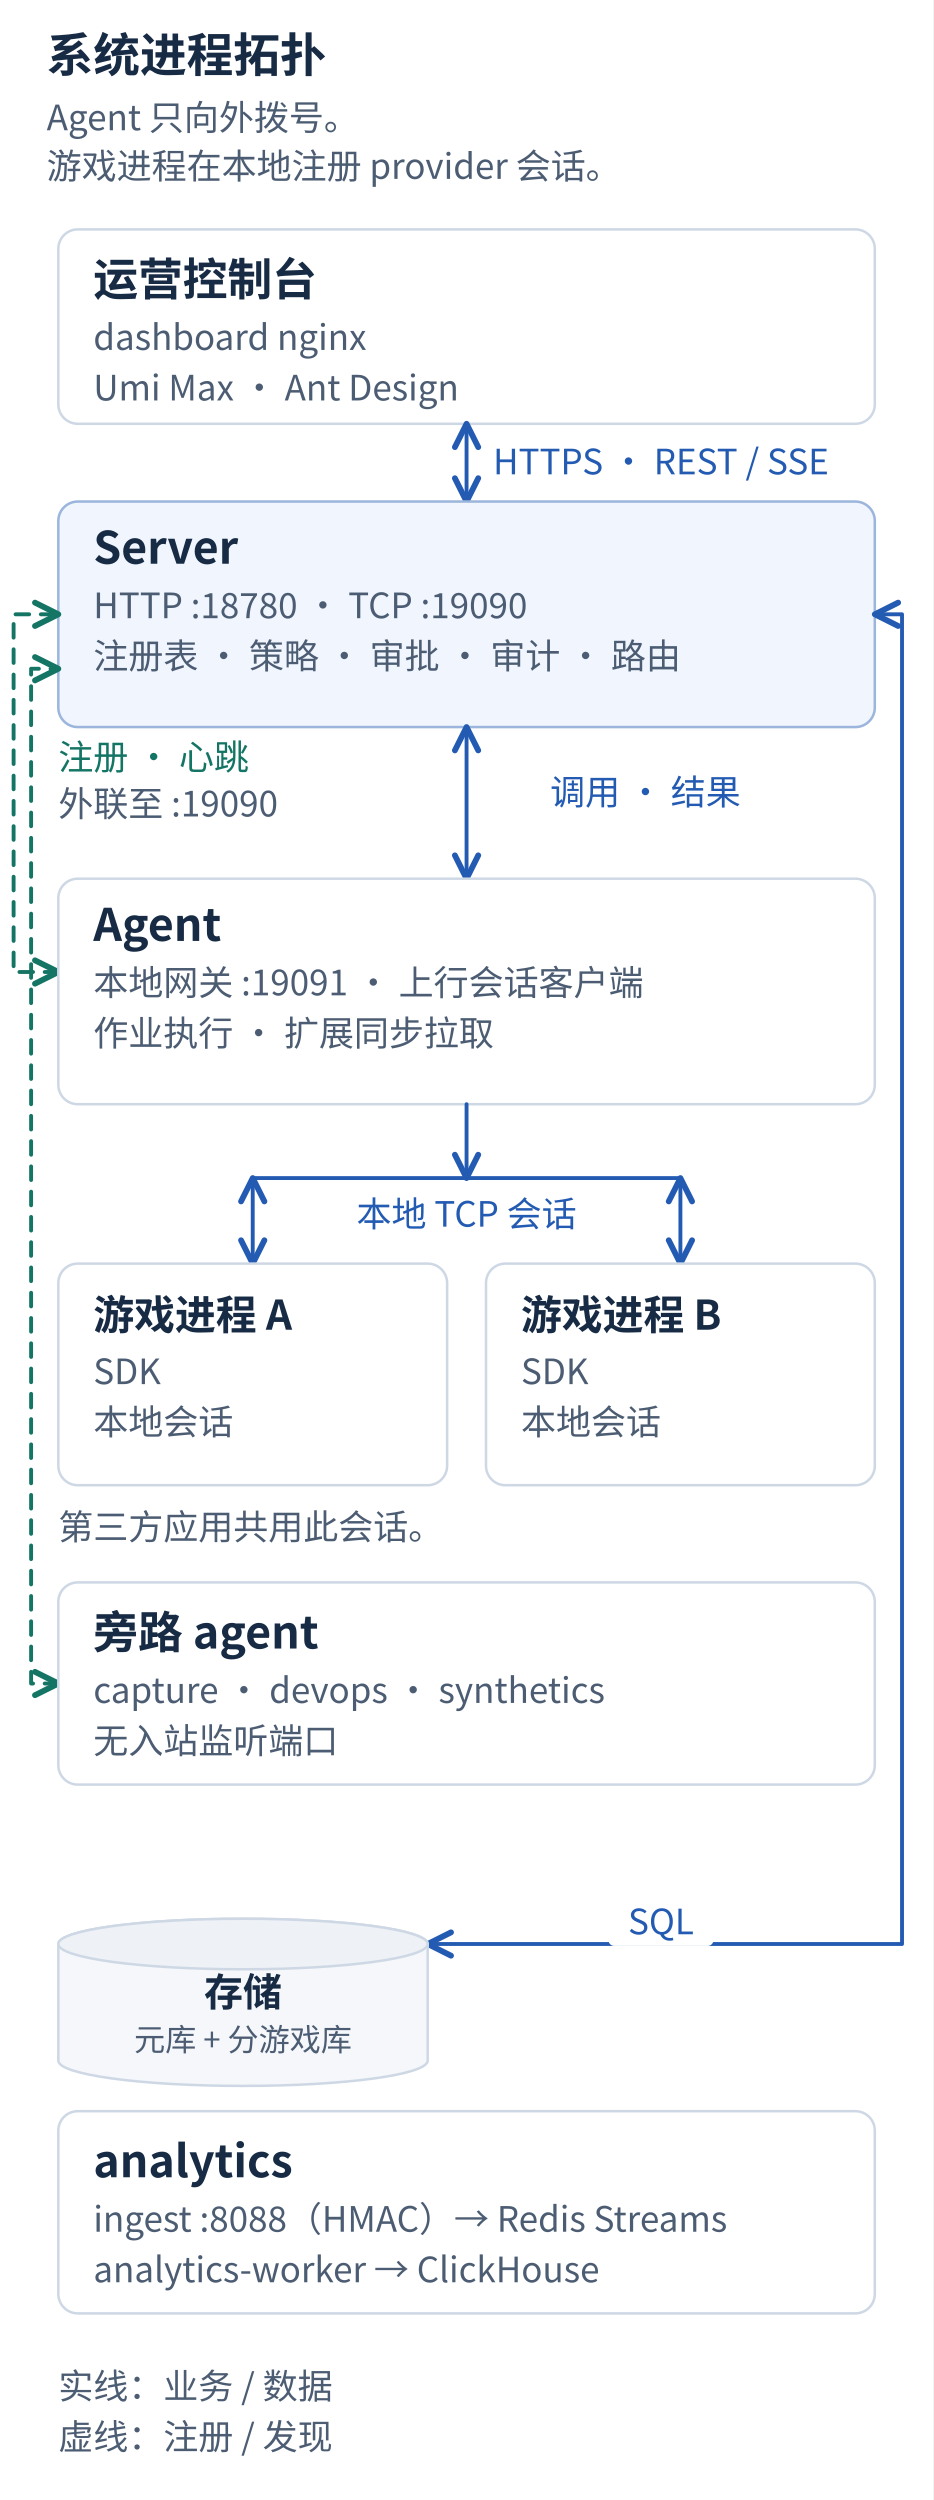
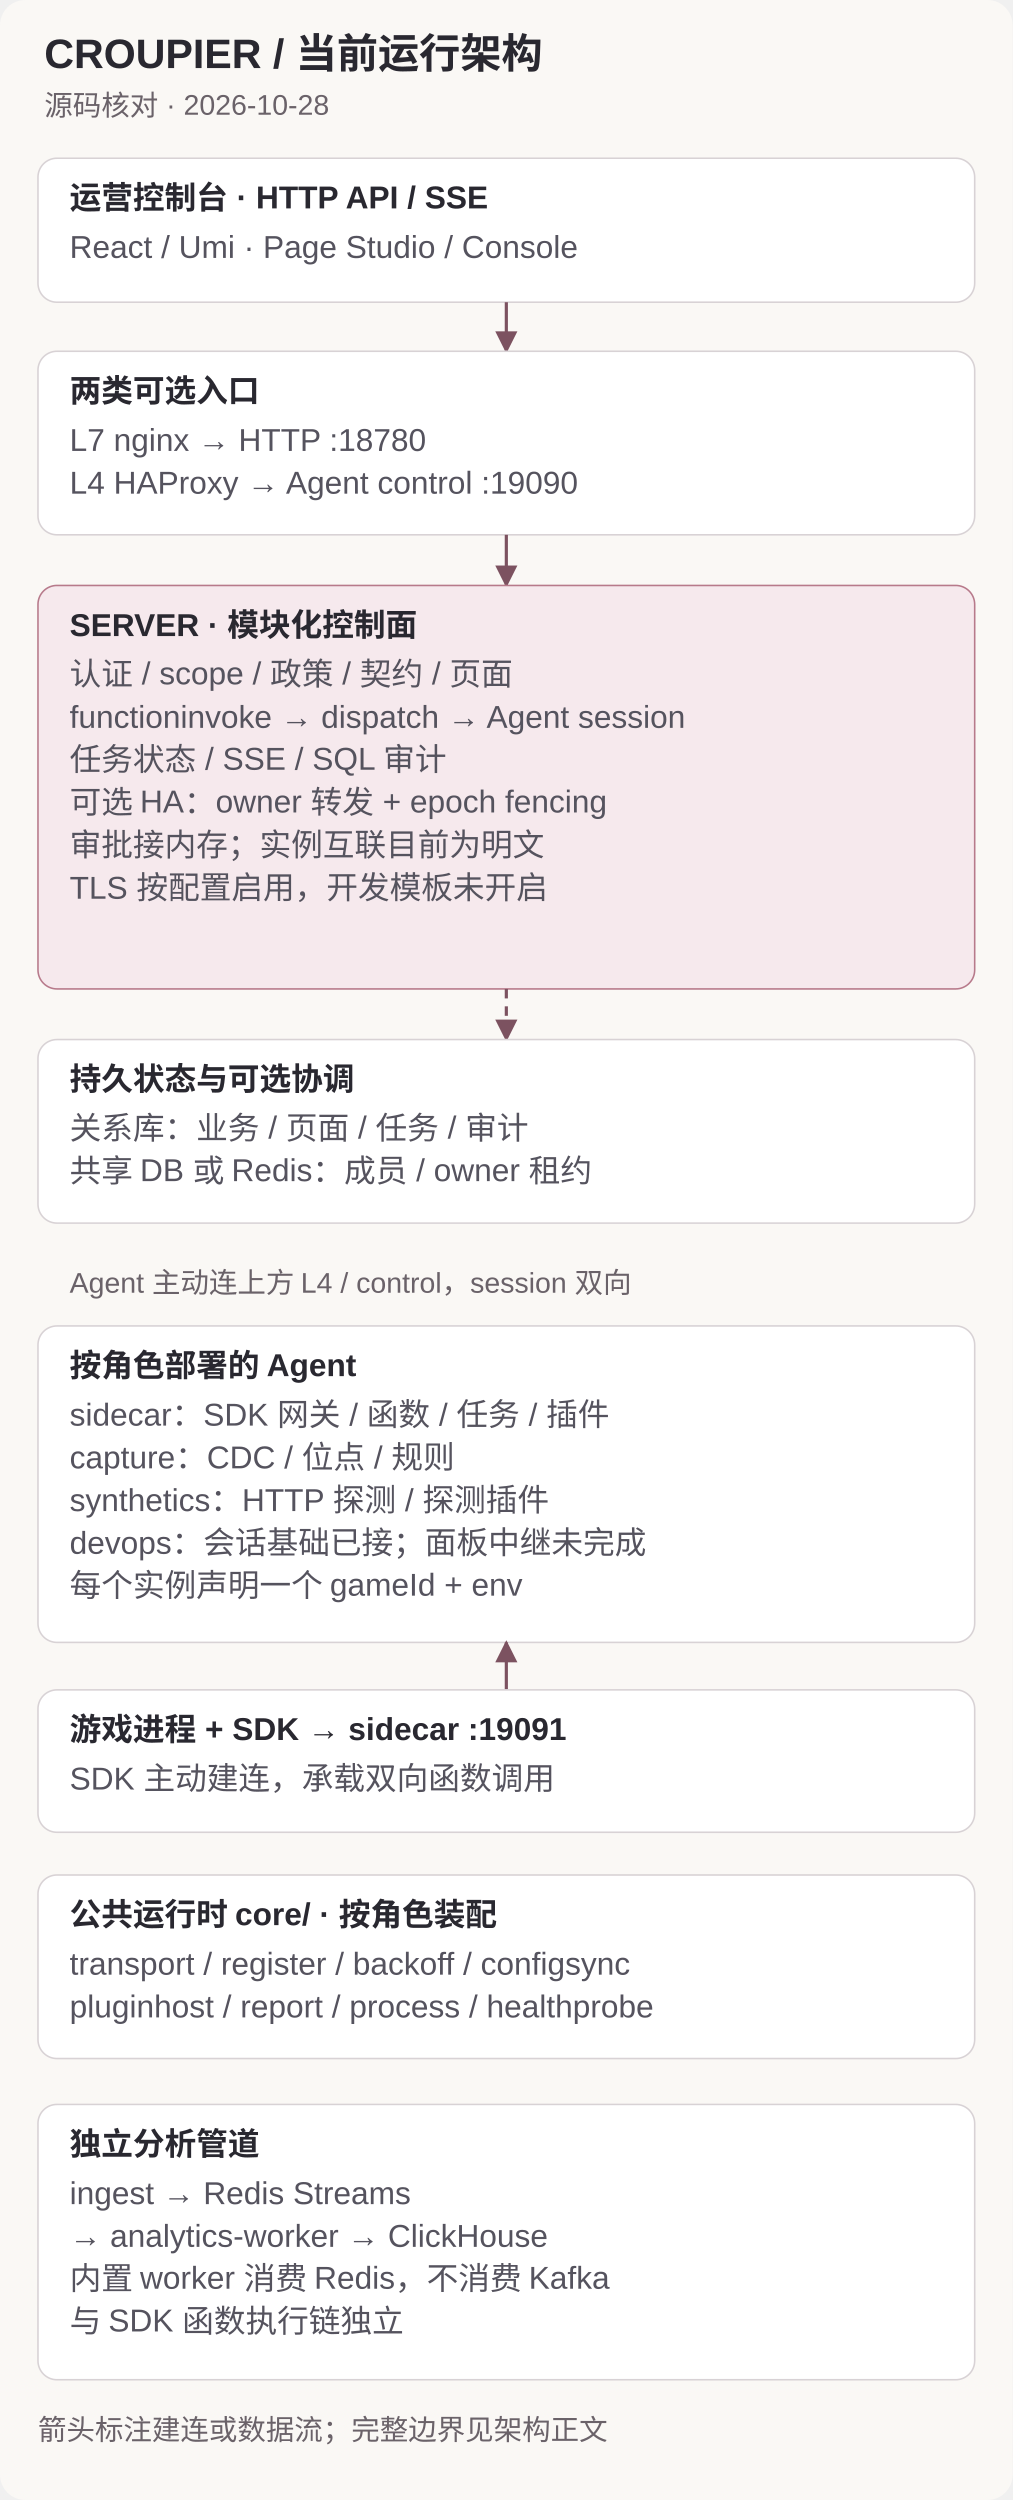
- <svg xmlns="http://www.w3.org/2000/svg" width="480" height="1286" viewBox="0 0 480 1286" role="img" aria-labelledby="title desc" lang="zh-CN">
+ <svg xmlns="http://www.w3.org/2000/svg" width="640" height="1580" viewBox="0 0 640 1580" role="img" aria-labelledby="title desc">
  <defs>
-     <marker id="blue" markerWidth="8" markerHeight="8" refX="7" refY="4" orient="auto-start-reverse">
-       <path d="M1 1 L7 4 L1 7" fill="none" stroke="#245bb2" stroke-width="1.5" stroke-linecap="round" stroke-linejoin="round" />
+     <marker id="arrow" viewBox="0 0 10 10" refX="9" refY="5" markerWidth="7" markerHeight="7" orient="auto-start-reverse">
+       <path d="M0 0 L10 5 L0 10Z" fill="#7c5260" />
    </marker>
-     <marker id="teal" markerWidth="8" markerHeight="8" refX="7" refY="4" orient="auto-start-reverse">
-       <path d="M1 1 L7 4 L1 7" fill="none" stroke="#147565" stroke-width="1.5" stroke-linecap="round" stroke-linejoin="round" />
-     </marker>
-     <style>text{font-family:ui-sans-serif,system-ui,-apple-system,"Segoe UI","Noto Sans CJK SC","Microsoft YaHei",sans-serif;fill:#172b45}.sub{fill:#4c5d73}.blue{fill:#245bb2}.teal{fill:#147565}</style>
  </defs>
-   <rect width="480" height="1286" fill="#fff" />
-   <text x="24" y="37" font-size="24" font-weight="600" text-anchor="start">系统进程拓扑</text>
-   <text x="24" y="67" font-size="18" font-weight="400" text-anchor="start" class="sub">Agent 只向外拨号。</text>
-   <text x="24" y="92" font-size="18" font-weight="400" text-anchor="start" class="sub">游戏进程在本地注册 provider 会话。</text>
-   <g data-node="console">
-     <rect x="30" y="118" width="420" height="100" rx="10" fill="#fff" stroke="#ced8e5" stroke-width="1.3" />
-     <text x="48" y="152" font-size="23" font-weight="600" text-anchor="start">运营控制台</text>
-     <text x="48" y="180" font-size="18" font-weight="400" text-anchor="start" class="sub">dashboard nginx</text>
-     <text x="48" y="206" font-size="18" font-weight="400" text-anchor="start" class="sub">Umi Max · Ant Design</text>
-   </g>
-   <path d="M240 218 L240 258" fill="none" stroke="#245bb2" stroke-width="2" stroke-linecap="round" stroke-linejoin="round" marker-end="url(#blue)" marker-start="url(#blue)" />
-   <rect x="250" y="226" width="180" height="24" rx="3" fill="#fff" stroke="none" stroke-width="1.3" />
-   <text x="340" y="244" font-size="18" font-weight="500" text-anchor="middle" class="blue">HTTPS · REST / SSE</text>
-   <g data-node="server">
-     <rect x="30" y="258" width="420" height="116" rx="10" fill="#f0f5fe" stroke="#9bb5dc" stroke-width="1.3" />
-     <text x="48" y="290" font-size="23" font-weight="600" text-anchor="start">Server</text>
-     <text x="48" y="318" font-size="18" font-weight="400" text-anchor="start" class="sub">HTTP :18780 · TCP :19090</text>
-     <text x="48" y="344" font-size="18" font-weight="400" text-anchor="start" class="sub">注册表 · 策略 · 审批 · 审计 · 路由</text>
-   </g>
-   <path d="M240 374 L240 452" fill="none" stroke="#245bb2" stroke-width="2" stroke-linecap="round" stroke-linejoin="round" marker-end="url(#blue)" marker-start="url(#blue)" />
-   <rect x="274" y="396" width="116" height="24" rx="3" fill="#fff" stroke="none" stroke-width="1.3" />
-   <text x="332" y="414" font-size="18" font-weight="500" text-anchor="middle" class="blue">调用 · 结果</text>
-   <path d="M30 500 L7 500 L7 316 L30 316" fill="none" stroke="#147565" stroke-width="2" stroke-linecap="round" stroke-linejoin="round" marker-end="url(#teal)" marker-start="url(#teal)" stroke-dasharray="7 6" />
-   <text x="30" y="396" font-size="18" font-weight="400" text-anchor="start" class="teal">注册 · 心跳</text>
-   <text x="30" y="420" font-size="18" font-weight="400" text-anchor="start" class="sub">外联至 :19090</text>
-   <g data-node="agent">
-     <rect x="30" y="452" width="420" height="116" rx="10" fill="#fff" stroke="#ced8e5" stroke-width="1.3" />
-     <text x="48" y="484" font-size="23" font-weight="600" text-anchor="start">Agent</text>
-     <text x="48" y="512" font-size="18" font-weight="400" text-anchor="start" class="sub">本地网关 :19091 · 上行会话客户端</text>
-     <text x="48" y="538" font-size="18" font-weight="400" text-anchor="start" class="sub">作业执行 · 扩展同步拉取</text>
-   </g>
-   <path d="M240 568 L240 606" fill="none" stroke="#245bb2" stroke-width="2" stroke-linecap="round" stroke-linejoin="round" marker-end="url(#blue)" />
-   <path d="M130 606 L350 606" fill="none" stroke="#245bb2" stroke-width="2" stroke-linecap="round" stroke-linejoin="round" />
-   <path d="M130 606 L130 650" fill="none" stroke="#245bb2" stroke-width="2" stroke-linecap="round" stroke-linejoin="round" marker-end="url(#blue)" marker-start="url(#blue)" />
-   <path d="M350 606 L350 650" fill="none" stroke="#245bb2" stroke-width="2" stroke-linecap="round" stroke-linejoin="round" marker-end="url(#blue)" marker-start="url(#blue)" />
-   <rect x="167" y="613" width="145" height="24" rx="3" fill="#fff" stroke="none" stroke-width="1.3" />
-   <text x="240" y="631" font-size="18" font-weight="500" text-anchor="middle" class="blue">本地 TCP 会话</text>
-   <g data-node="game server A">
-     <rect x="30" y="650" width="200" height="114" rx="10" fill="#fff" stroke="#ced8e5" stroke-width="1.3" />
-     <text x="48" y="684" font-size="21" font-weight="600" text-anchor="start">游戏进程 A</text>
-     <text x="48" y="712" font-size="18" font-weight="400" text-anchor="start" class="sub">SDK</text>
-     <text x="48" y="738" font-size="18" font-weight="400" text-anchor="start" class="sub">本地会话</text>
-   </g>
-   <g data-node="game server B">
-     <rect x="250" y="650" width="200" height="114" rx="10" fill="#fff" stroke="#ced8e5" stroke-width="1.3" />
-     <text x="268" y="684" font-size="21" font-weight="600" text-anchor="start">游戏进程 B</text>
-     <text x="268" y="712" font-size="18" font-weight="400" text-anchor="start" class="sub">SDK</text>
-     <text x="268" y="738" font-size="18" font-weight="400" text-anchor="start" class="sub">本地会话</text>
-   </g>
-   <text x="30" y="792" font-size="18" font-weight="400" text-anchor="start" class="sub">第三方应用共用此会话。</text>
-   <path d="M30 866 L16 866 L16 344 L30 344" fill="none" stroke="#147565" stroke-width="2" stroke-linecap="round" stroke-linejoin="round" marker-end="url(#teal)" marker-start="url(#teal)" stroke-dasharray="7 6" />
-   <g data-node="satellite agents">
-     <rect x="30" y="814" width="420" height="104" rx="10" fill="#fff" stroke="#ced8e5" stroke-width="1.3" />
-     <text x="48" y="848" font-size="23" font-weight="600" text-anchor="start">旁路 agent</text>
-     <text x="48" y="876" font-size="18" font-weight="400" text-anchor="start" class="sub">capture · devops · synthetics</text>
-     <text x="48" y="902" font-size="18" font-weight="400" text-anchor="start" class="sub">无入站监听端口</text>
-   </g>
-   <path d="M450 316 L464 316 L464 1000 L220 1000" fill="none" stroke="#245bb2" stroke-width="2" stroke-linecap="round" stroke-linejoin="round" marker-end="url(#blue)" marker-start="url(#blue)" />
-   <rect x="313" y="977" width="54" height="24" rx="3" fill="#fff" stroke="none" stroke-width="1.3" />
-   <text x="340" y="995" font-size="18" font-weight="500" text-anchor="middle" class="blue">SQL</text>
-   <path d="M30 1000 A95.0 13 0 0 1 220 1000 V1060 A95.0 13 0 0 1 30 1060 Z" fill="#f5f7fa" stroke="#ced8e5" stroke-width="1.3" />
-   <ellipse cx="125.0" cy="1000" rx="95.0" ry="13" fill="#eef2f7" stroke="#ced8e5" stroke-width="1.3" />
-   <text x="125.0" y="1032" font-size="20" font-weight="600" text-anchor="middle">存储</text>
-   <text x="125.0" y="1055" font-size="16" font-weight="400" text-anchor="middle" class="sub">元库 + 分游戏库</text>
-   <g data-node="analytics">
-     <rect x="30" y="1086" width="420" height="104" rx="10" fill="#fff" stroke="#ced8e5" stroke-width="1.3" />
-     <text x="48" y="1120" font-size="23" font-weight="600" text-anchor="start">analytics</text>
-     <text x="48" y="1148" font-size="18" font-weight="400" text-anchor="start" class="sub">ingest :8088（HMAC）→ Redis Streams</text>
-     <text x="48" y="1174" font-size="18" font-weight="400" text-anchor="start" class="sub">analytics-worker → ClickHouse</text>
-   </g>
-   <text x="30" y="1234" font-size="18" font-weight="400" text-anchor="start" class="sub">实线：业务 / 数据</text>
-   <text x="30" y="1260" font-size="18" font-weight="400" text-anchor="start" class="sub">虚线：注册 / 发现</text>
+   <style>text{font-family:Arial,'Noto Sans CJK SC','Microsoft YaHei',sans-serif;fill:#292830} .heading{font-size:26px;font-weight:700} .label{font-size:20px;font-weight:700} .body{font-size:20px;fill:#55535e} .note{font-size:18px;fill:#6a6269} .line{fill:none;stroke:#7c5260;stroke-width:2;marker-end:url(#arrow)} .dash{stroke-dasharray:6 5}</style>
+   <rect width="640" height="1580" rx="16" fill="#faf8f5" />
+   <text x="28" y="43" class="heading">CROUPIER / 当前运行架构</text>
+   <text x="28" y="73" class="note">源码核对 · 2026-10-28</text>
+   <rect x="24" y="100" width="592" height="91" rx="12" fill="#ffffff" stroke="#d8d2d5" />
+   <text x="44" y="132" class="label">运营控制台 · HTTP API / SSE</text>
+   <text x="44" y="163" class="body">React / Umi · Page Studio / Console</text>
+   <path d="M320 191 V222" class="line" />
+   <rect x="24" y="222" width="592" height="116" rx="12" fill="#ffffff" stroke="#d8d2d5" />
+   <text x="44" y="254" class="label">两类可选入口</text>
+   <text x="44" y="285" class="body">L7 nginx → HTTP :18780</text>
+   <text x="44" y="312" class="body">L4 HAProxy → Agent control :19090</text>
+   <path d="M320 338 V370" class="line" />
+   <rect x="24" y="370" width="592" height="255" rx="12" fill="#f6e9ed" stroke="#b77a8b" />
+   <text x="44" y="402" class="label">SERVER · 模块化控制面</text>
+   <text x="44" y="433" class="body">认证 / scope / 政策 / 契约 / 页面</text>
+   <text x="44" y="460" class="body">functioninvoke → dispatch → Agent session</text>
+   <text x="44" y="487" class="body">任务状态 / SSE / SQL 审计</text>
+   <text x="44" y="514" class="body">可选 HA：owner 转发 + epoch fencing</text>
+   <text x="44" y="541" class="body">审批接内存；实例互联目前为明文</text>
+   <text x="44" y="568" class="body">TLS 按配置启用，开发模板未开启</text>
+   <path d="M320 625 V657" class="line dash" />
+   <rect x="24" y="657" width="592" height="116" rx="12" fill="#ffffff" stroke="#d8d2d5" />
+   <text x="44" y="689" class="label">持久状态与可选协调</text>
+   <text x="44" y="720" class="body">关系库：业务 / 页面 / 任务 / 审计</text>
+   <text x="44" y="747" class="body">共享 DB 或 Redis：成员 / owner 租约</text>
+   <text x="44" y="817" class="note">Agent 主动连上方 L4 / control，session 双向</text>
+   <rect x="24" y="838" width="592" height="200" rx="12" fill="#ffffff" stroke="#d8d2d5" />
+   <text x="44" y="870" class="label">按角色部署的 Agent</text>
+   <text x="44" y="901" class="body">sidecar：SDK 网关 / 函数 / 任务 / 插件</text>
+   <text x="44" y="928" class="body">capture：CDC / 位点 / 规则</text>
+   <text x="44" y="955" class="body">synthetics：HTTP 探测 / 探测插件</text>
+   <text x="44" y="982" class="body">devops：会话基础已接；面板中继未完成</text>
+   <text x="44" y="1009" class="body">每个实例声明一个 gameId + env</text>
+   <path d="M320 1068 V1038" class="line" />
+   <rect x="24" y="1068" width="592" height="90" rx="12" fill="#ffffff" stroke="#d8d2d5" />
+   <text x="44" y="1100" class="label">游戏进程 + SDK → sidecar :19091</text>
+   <text x="44" y="1131" class="body">SDK 主动建连，承载双向函数调用</text>
+   <rect x="24" y="1185" width="592" height="116" rx="12" fill="#ffffff" stroke="#d8d2d5" />
+   <text x="44" y="1217" class="label">公共运行时 core/ · 按角色装配</text>
+   <text x="44" y="1248" class="body">transport / register / backoff / configsync</text>
+   <text x="44" y="1275" class="body">pluginhost / report / process / healthprobe</text>
+   <rect x="24" y="1330" width="592" height="174" rx="12" fill="#ffffff" stroke="#d8d2d5" />
+   <text x="44" y="1362" class="label">独立分析管道</text>
+   <text x="44" y="1393" class="body">ingest → Redis Streams</text>
+   <text x="44" y="1420" class="body">→ analytics-worker → ClickHouse</text>
+   <text x="44" y="1447" class="body">内置 worker 消费 Redis，不消费 Kafka</text>
+   <text x="44" y="1474" class="body">与 SDK 函数执行链独立</text>
+   <text x="24" y="1542" class="note">箭头标注建连或数据流；完整边界见架构正文</text>
</svg>
